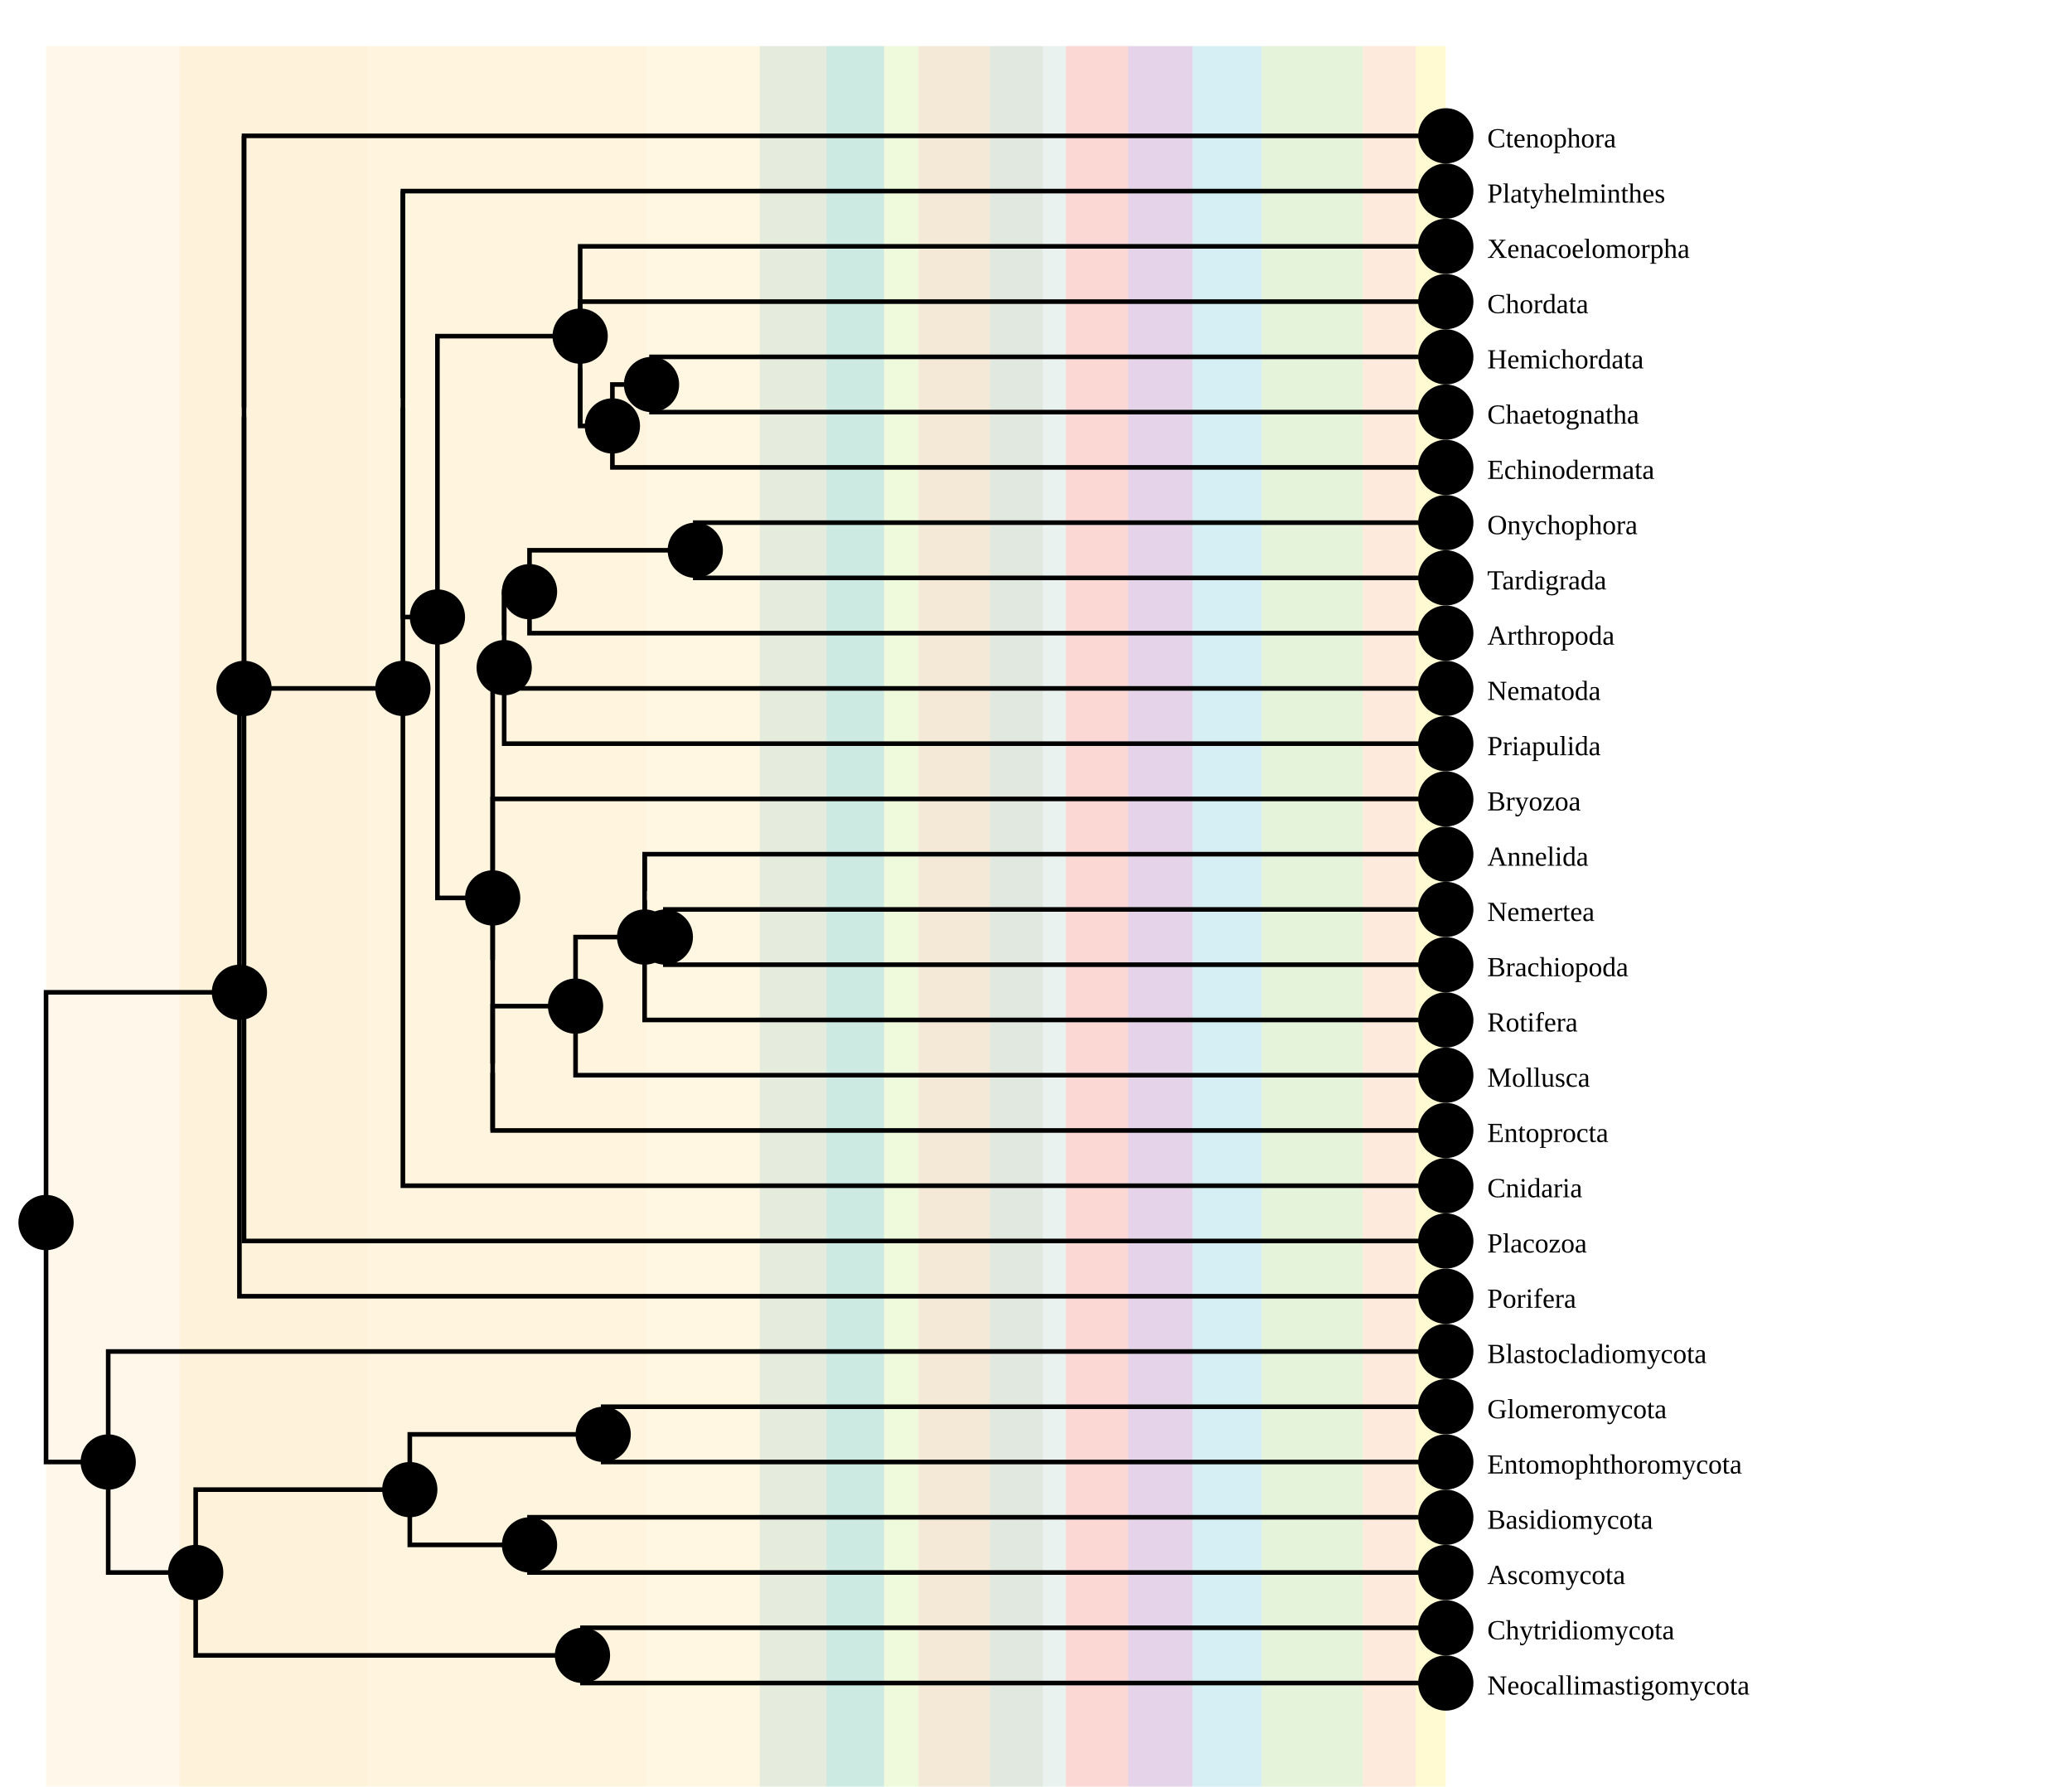
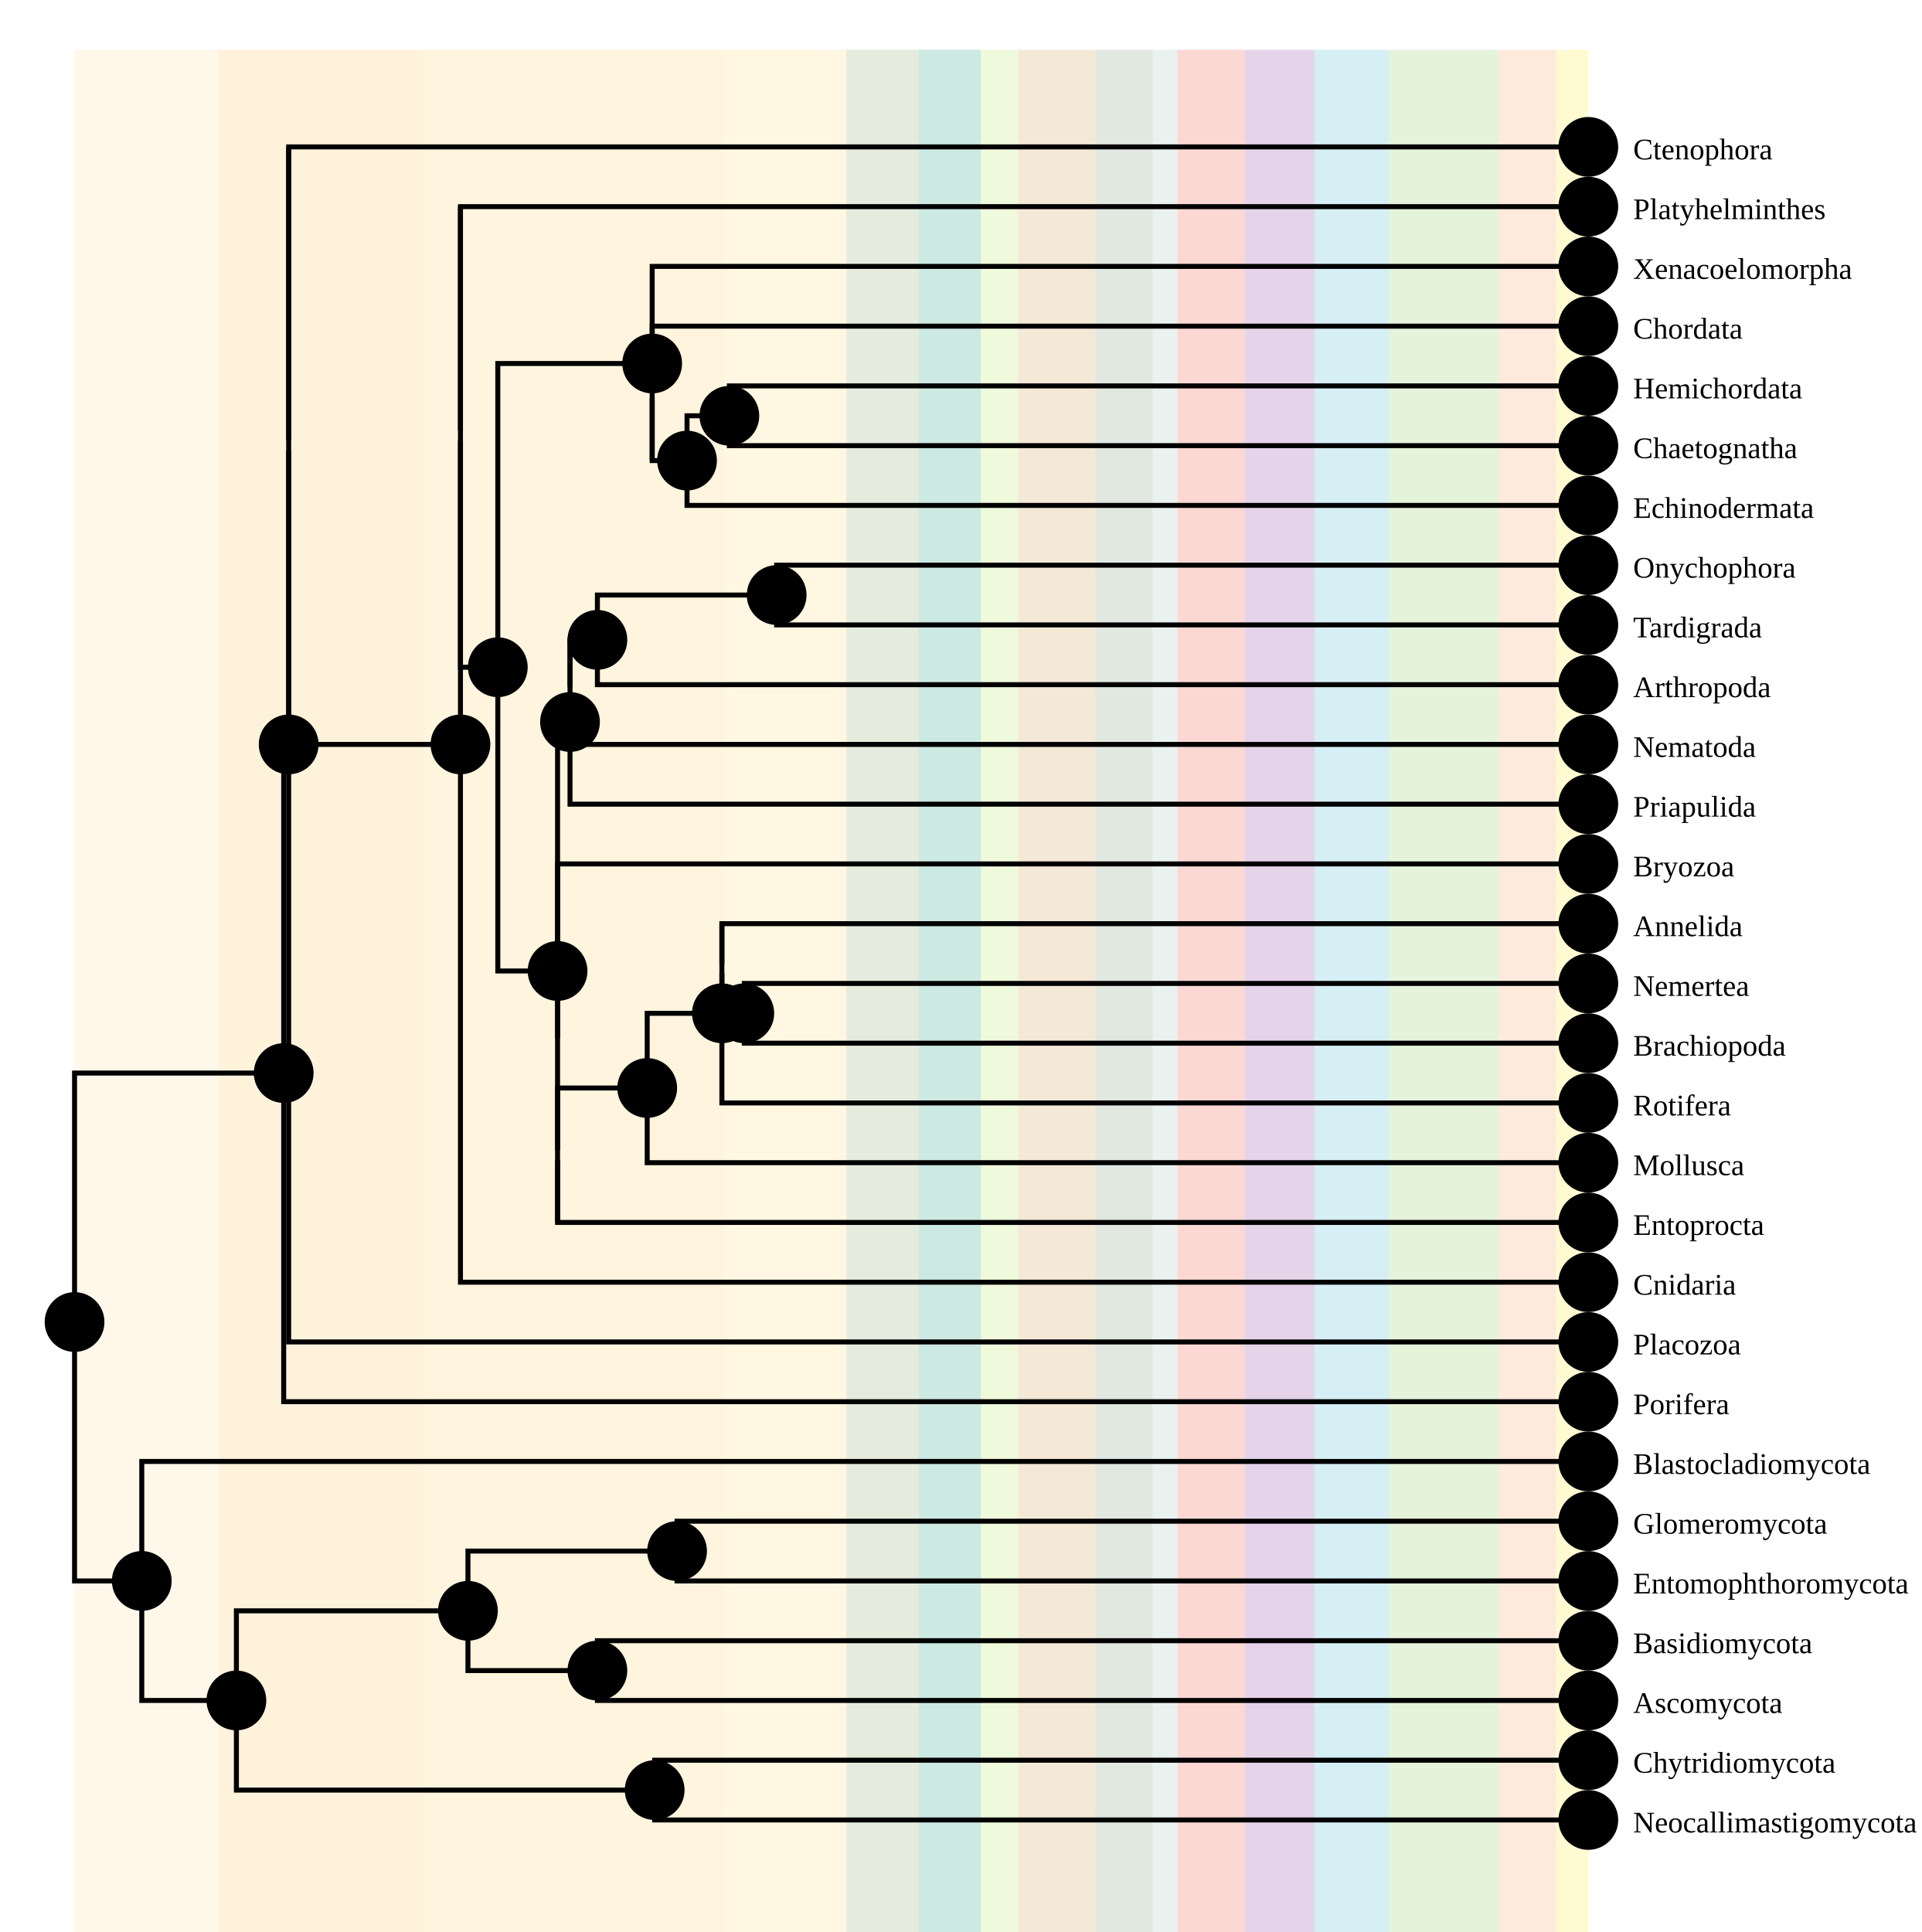
- <svg xmlns="http://www.w3.org/2000/svg" version="1.1" width="900" height="776" name="tree" y="0" viewBox="0 0 900 776">
+ <svg xmlns="http://www.w3.org/2000/svg" version="1.1" width="100%" height="776" name="tree" y="0">
  <g class="background" id="timetree-background-colors" bg-colors="periods">
    <polyline points="20,776 78,776 78,20 20,20 20,776" class="background" fill="#FED99A" fill-opacity="0.2" stroke="#aaaaaa" stroke-width="0" stroke-linecap="square" />
    <polyline points="78,776 160,776 160,20 78,20 78,776" class="background" fill="#FEBF4E" fill-opacity="0.2" stroke="#aaaaaa" stroke-width="0" stroke-linecap="square" />
    <polyline points="160,776 281,776 281,20 160,20 160,776" class="background" fill="#FECC5C" fill-opacity="0.2" stroke="#aaaaaa" stroke-width="0" stroke-linecap="square" />
    <polyline points="281,776 330,776 330,20 281,20 281,776" class="background" fill="#FED96A" fill-opacity="0.2" stroke="#aaaaaa" stroke-width="0" stroke-linecap="square" />
    <polyline points="330,776 359,776 359,20 330,20 330,776" class="background" fill="#7FA056" fill-opacity="0.2" stroke="#aaaaaa" stroke-width="0" stroke-linecap="square" />
    <polyline points="359,776 384,776 384,20 359,20 359,776" class="background" fill="#009270" fill-opacity="0.2" stroke="#aaaaaa" stroke-width="0" stroke-linecap="square" />
    <polyline points="384,776 399,776 399,20 384,20 384,776" class="background" fill="#B3E152" fill-opacity="0.2" stroke="#aaaaaa" stroke-width="0" stroke-linecap="square" />
    <polyline points="399,776 430,776 430,20 399,20 399,776" class="background" fill="#CB8C37" fill-opacity="0.2" stroke="#aaaaaa" stroke-width="0" stroke-linecap="square" />
    <polyline points="430,776 453,776 453,20 430,20 430,776" class="background" fill="#678F66" fill-opacity="0.2" stroke="#aaaaaa" stroke-width="0" stroke-linecap="square" />
    <polyline points="453,776 463,776 463,20 453,20 453,776" class="background" fill="#99C2B5" fill-opacity="0.2" stroke="#aaaaaa" stroke-width="0" stroke-linecap="square" />
    <polyline points="463,776 490,776 490,20 463,20 463,776" class="background" fill="#F04028" fill-opacity="0.2" stroke="#aaaaaa" stroke-width="0" stroke-linecap="square" />
    <polyline points="490,776 518,776 518,20 490,20 490,776" class="background" fill="#812B92" fill-opacity="0.2" stroke="#aaaaaa" stroke-width="0" stroke-linecap="square" />
    <polyline points="518,776 548,776 548,20 518,20 518,776" class="background" fill="#34B2C9" fill-opacity="0.2" stroke="#aaaaaa" stroke-width="0" stroke-linecap="square" />
    <polyline points="548,776 592,776 592,20 548,20 548,776" class="background" fill="#7FC64E" fill-opacity="0.2" stroke="#aaaaaa" stroke-width="0" stroke-linecap="square" />
    <polyline points="592,776 615,776 615,20 592,20 592,776" class="background" fill="#FD9A52" fill-opacity="0.2" stroke="#aaaaaa" stroke-width="0" stroke-linecap="square" />
    <polyline points="615,776 628,776 628,20 615,20 615,776" class="background" fill="#FFE619" fill-opacity="0.2" stroke="#aaaaaa" stroke-width="0" stroke-linecap="square" />
  </g>
  <g id="timetree-branches" class="branches" depth="unknown">
    <text x="646" y="64"> Ctenophora</text>
    <polyline points="106,177 106,59 628,59" fill="none" stroke="#000" stroke-width="2" />
    <circle cx="628" cy="59" r="4" stroke="#000" stroke-width="1" fill="#000" />
    <circle cx="628" cy="59" r="12" class="node" rank="phylum" otu="true" name="Ctenophora" time="" lncount="1" id="63" />
    <text x="646" y="88"> Platyhelminthes</text>
    <polyline points="175,173 175,83 628,83" fill="none" stroke="#000" stroke-width="2" />
    <circle cx="628" cy="83" r="4" stroke="#000" stroke-width="1" fill="#000" />
    <circle cx="628" cy="83" r="12" class="node" rank="phylum" otu="true" name="Platyhelminthes" time="" lncount="245" id="66" />
    <text x="646" y="112"> Xenacoelomorpha</text>
    <polyline points="252,144 252,107 628,107" fill="none" stroke="#000" stroke-width="2" />
    <circle cx="628" cy="107" r="4" stroke="#000" stroke-width="1" fill="#000" />
    <circle cx="628" cy="107" r="12" class="node" rank="phylum" otu="true" name="Xenacoelomorpha" time="" lncount="2" id="69" />
    <text x="646" y="136"> Chordata</text>
    <polyline points="252,156 252,131 628,131" fill="none" stroke="#000" stroke-width="2" />
    <circle cx="628" cy="131" r="4" stroke="#000" stroke-width="1" fill="#000" />
    <circle cx="628" cy="131" r="12" class="node" rank="phylum" otu="true" name="Chordata" time="" lncount="26811" id="71" />
    <text x="646" y="160"> Hemichordata</text>
    <polyline points="283,165 283,155 628,155" fill="none" stroke="#000" stroke-width="2" />
    <circle cx="628" cy="155" r="4" stroke="#000" stroke-width="1" fill="#000" />
    <circle cx="628" cy="155" r="12" class="node" rank="phylum" otu="true" name="Hemichordata" time="" lncount="1" id="74" />
    <text x="646" y="184"> Chaetognatha</text>
    <polyline points="283,169 283,179 628,179" fill="none" stroke="#000" stroke-width="2" />
    <circle cx="628" cy="179" r="4" stroke="#000" stroke-width="1" fill="#000" />
    <circle cx="628" cy="179" r="12" class="node" rank="phylum" otu="true" name="Chaetognatha" time="" lncount="1" id="75" />
    <polyline points="266,183 266,167 283,167" fill="none" stroke="#000" stroke-width="2" />
    <circle cx="283" cy="167" r="4" stroke="#000" stroke-width="1" fill="none" />
    <circle cx="283" cy="167" r="12" class="node" rank="unknown" cilo="0" cihi="0" isci="false" time="626" lncount="2" dof="Deuterostomia" id="73" />
    <text x="646" y="208"> Echinodermata</text>
    <polyline points="266,187 266,203 628,203" fill="none" stroke="#000" stroke-width="2" />
    <circle cx="628" cy="203" r="4" stroke="#000" stroke-width="1" fill="#000" />
    <circle cx="628" cy="203" r="12" class="node" rank="phylum" otu="true" name="Echinodermata" time="" lncount="215" id="76" />
    <polyline points="252,160 252,185 266,185" fill="none" stroke="#000" stroke-width="2" />
    <circle cx="266" cy="185" r="4" stroke="#000" stroke-width="1" fill="none" />
    <circle cx="266" cy="185" r="12" class="node" rank="unknown" cilo="485" cihi="829" isci="true" time="657" lncount="3" dof="Deuterostomia" id="72" />
    <line x1="252" y1="148" x2="252" y2="185" stroke="#000" stroke-width="2" />
    <polyline points="190,266 190,146 252,146" fill="none" stroke="#000" stroke-width="2" />
    <circle cx="252" cy="146" r="4" stroke="#000" stroke-width="1" fill="none" />
    <circle cx="252" cy="146" r="12" class="node" rank="unknown" cilo="0" cihi="0" isci="false" time="684" lncount="5" dof="Bilateria" id="68" />
    <text x="646" y="232"> Onychophora</text>
    <polyline points="302,237 302,227 628,227" fill="none" stroke="#000" stroke-width="2" />
    <circle cx="628" cy="227" r="4" stroke="#000" stroke-width="1" fill="#000" />
    <circle cx="628" cy="227" r="12" class="node" rank="phylum" otu="true" name="Onychophora" time="" lncount="27" id="82" />
    <text x="646" y="256"> Tardigrada</text>
    <polyline points="302,241 302,251 628,251" fill="none" stroke="#000" stroke-width="2" />
    <circle cx="628" cy="251" r="4" stroke="#000" stroke-width="1" fill="#000" />
    <circle cx="628" cy="251" r="12" class="node" rank="phylum" otu="true" name="Tardigrada" time="" lncount="6" id="83" />
    <polyline points="230,255 230,239 302,239" fill="none" stroke="#000" stroke-width="2" />
    <circle cx="302" cy="239" r="4" stroke="#000" stroke-width="1" fill="none" />
    <circle cx="302" cy="239" r="12" class="node" rank="unknown" cilo="557" cihi="660" isci="false" time="593" lncount="2" dof="Panarthropoda" id="81" />
    <text x="646" y="280"> Arthropoda</text>
    <polyline points="230,259 230,275 628,275" fill="none" stroke="#000" stroke-width="2" />
    <circle cx="628" cy="275" r="4" stroke="#000" stroke-width="1" fill="#000" />
    <circle cx="628" cy="275" r="12" class="node" rank="phylum" otu="true" name="Arthropoda" time="" lncount="19552" id="84" />
    <polyline points="219,276 219,257 230,257" fill="none" stroke="#000" stroke-width="2" />
    <circle cx="230" cy="257" r="4" stroke="#000" stroke-width="1" fill="#000" />
    <circle cx="230" cy="257" r="12" class="node" rank="no rank" cilo="548" cihi="898" isci="true" time="723" lncount="3" name="Panarthropoda" id="80" />
    <text x="646" y="304"> Nematoda</text>
    <polyline points="219,280 219,299 628,299" fill="none" stroke="#000" stroke-width="2" />
    <circle cx="628" cy="299" r="4" stroke="#000" stroke-width="1" fill="#000" />
    <circle cx="628" cy="299" r="12" class="node" rank="phylum" otu="true" name="Nematoda" time="" lncount="19" id="85" />
    <text x="646" y="328"> Priapulida</text>
    <polyline points="219,292 219,323 628,323" fill="none" stroke="#000" stroke-width="2" />
    <circle cx="628" cy="323" r="4" stroke="#000" stroke-width="1" fill="#000" />
    <circle cx="628" cy="323" r="12" class="node" rank="phylum" otu="true" name="Priapulida" time="" lncount="1" id="86" />
    <line x1="219" y1="257" x2="219" y2="288" stroke="#000" stroke-width="2" />
    <polyline points="214,388 214,290 219,290" fill="none" stroke="#000" stroke-width="2" />
    <circle cx="219" cy="290" r="4" stroke="#000" stroke-width="1" fill="#000" />
    <circle cx="219" cy="290" r="12" class="node" rank="no rank" cilo="677" cihi="1031" isci="true" time="743" lncount="5" name="Ecdysozoa" id="78" />
    <text x="646" y="352"> Bryozoa</text>
    <polyline points="214,417 214,347 628,347" fill="none" stroke="#000" stroke-width="2" />
    <circle cx="628" cy="347" r="4" stroke="#000" stroke-width="1" fill="#000" />
    <circle cx="628" cy="347" r="12" class="node" rank="phylum" otu="true" name="Bryozoa" time="" lncount="1" id="88" />
    <text x="646" y="376"> Annelida</text>
    <polyline points="280,387 280,371 628,371" fill="none" stroke="#000" stroke-width="2" />
    <circle cx="628" cy="371" r="4" stroke="#000" stroke-width="1" fill="#000" />
    <circle cx="628" cy="371" r="12" class="node" rank="phylum" otu="true" name="Annelida" time="" lncount="139" id="93" />
    <text x="646" y="400"> Nemertea</text>
    <polyline points="289,405 289,395 628,395" fill="none" stroke="#000" stroke-width="2" />
    <circle cx="628" cy="395" r="4" stroke="#000" stroke-width="1" fill="#000" />
    <circle cx="628" cy="395" r="12" class="node" rank="phylum" otu="true" name="Nemertea" time="" lncount="2" id="95" />
    <text x="646" y="424"> Brachiopoda</text>
    <polyline points="289,409 289,419 628,419" fill="none" stroke="#000" stroke-width="2" />
    <circle cx="628" cy="419" r="4" stroke="#000" stroke-width="1" fill="#000" />
    <circle cx="628" cy="419" r="12" class="node" rank="phylum" otu="true" name="Brachiopoda" time="" lncount="34" id="96" />
    <polyline points="280,391 280,407 289,407" fill="none" stroke="#000" stroke-width="2" />
    <circle cx="289" cy="407" r="4" stroke="#000" stroke-width="1" fill="none" />
    <circle cx="289" cy="407" r="12" class="node" rank="unknown" cilo="552" cihi="668" isci="false" time="617" lncount="2" dof="Lophotrochozoa" id="94" />
    <text x="646" y="448"> Rotifera</text>
    <polyline points="280,409 280,443 628,443" fill="none" stroke="#000" stroke-width="2" />
    <circle cx="628" cy="443" r="4" stroke="#000" stroke-width="1" fill="#000" />
    <circle cx="628" cy="443" r="12" class="node" rank="phylum" otu="true" name="Rotifera" time="" lncount="2" id="97" />
    <line x1="280" y1="371" x2="280" y2="405" stroke="#000" stroke-width="2" />
    <polyline points="250,435 250,407 280,407" fill="none" stroke="#000" stroke-width="2" />
    <circle cx="280" cy="407" r="4" stroke="#000" stroke-width="1" fill="none" />
    <circle cx="280" cy="407" r="12" class="node" rank="unknown" cilo="598" cihi="668" isci="false" time="633" lncount="4" dof="Lophotrochozoa" id="91" />
    <text x="646" y="472"> Mollusca</text>
    <polyline points="250,439 250,467 628,467" fill="none" stroke="#000" stroke-width="2" />
    <circle cx="628" cy="467" r="4" stroke="#000" stroke-width="1" fill="#000" />
    <circle cx="628" cy="467" r="12" class="node" rank="phylum" otu="true" name="Mollusca" time="" lncount="1977" id="98" />
    <polyline points="214,462 214,437 250,437" fill="none" stroke="#000" stroke-width="2" />
    <circle cx="250" cy="437" r="4" stroke="#000" stroke-width="1" fill="none" />
    <circle cx="250" cy="437" r="12" class="node" rank="unknown" cilo="585" cihi="790" isci="true" time="688" lncount="5" dof="Lophotrochozoa" id="90" />
    <text x="646" y="496"> Entoprocta</text>
    <polyline points="214,466 214,491 628,491" fill="none" stroke="#000" stroke-width="2" />
    <circle cx="628" cy="491" r="4" stroke="#000" stroke-width="1" fill="#000" />
    <circle cx="628" cy="491" r="12" class="node" rank="phylum" otu="true" name="Entoprocta" time="" lncount="1" id="99" />
    <line x1="214" y1="392" x2="214" y2="491" stroke="#000" stroke-width="2" />
    <polyline points="190,270 190,390 214,390" fill="none" stroke="#000" stroke-width="2" />
    <circle cx="214" cy="390" r="4" stroke="#000" stroke-width="1" fill="#000" />
    <circle cx="214" cy="390" r="12" class="node" rank="no rank" cilo="642" cihi="864" isci="true" time="753" lncount="12" name="Protostomia" id="77" />
    <polyline points="175,177 175,268 190,268" fill="none" stroke="#000" stroke-width="2" />
    <circle cx="190" cy="268" r="4" stroke="#000" stroke-width="1" fill="none" />
    <circle cx="190" cy="268" r="12" class="node" rank="unknown" cilo="678" cihi="916" isci="true" time="797" lncount="17" dof="Bilateria" id="67" />
    <text x="646" y="520"> Cnidaria</text>
    <polyline points="175,301 175,515 628,515" fill="none" stroke="#000" stroke-width="2" />
    <circle cx="628" cy="515" r="4" stroke="#000" stroke-width="1" fill="#000" />
    <circle cx="628" cy="515" r="12" class="node" rank="phylum" otu="true" name="Cnidaria" time="" lncount="714" id="100" />
    <line x1="175" y1="83" x2="175" y2="297" stroke="#000" stroke-width="2" />
    <polyline points="106,181 106,299 175,299" fill="none" stroke="#000" stroke-width="2" />
    <circle cx="175" cy="299" r="4" stroke="#000" stroke-width="1" fill="none" />
    <circle cx="175" cy="299" r="12" class="node" rank="unknown" cilo="611" cihi="1035" isci="true" time="824" lncount="19" dof="Eumetazoa" id="64" />
    <text x="646" y="544"> Placozoa</text>
    <polyline points="106,301 106,539 628,539" fill="none" stroke="#000" stroke-width="2" />
    <circle cx="628" cy="539" r="4" stroke="#000" stroke-width="1" fill="#000" />
    <circle cx="628" cy="539" r="12" class="node" rank="phylum" otu="true" name="Placozoa" time="" lncount="1" id="101" />
    <line x1="106" y1="59" x2="106" y2="297" stroke="#000" stroke-width="2" />
    <polyline points="104,429 104,299 106,299" fill="none" stroke="#000" stroke-width="2" />
    <circle cx="106" cy="299" r="4" stroke="#000" stroke-width="1" fill="none" />
    <circle cx="106" cy="299" r="12" class="node" rank="unknown" cilo="713" cihi="1147" isci="false" time="948" lncount="21" dof="Metazoa" id="61" />
    <text x="646" y="568"> Porifera</text>
    <polyline points="104,433 104,563 628,563" fill="none" stroke="#000" stroke-width="2" />
    <circle cx="628" cy="563" r="4" stroke="#000" stroke-width="1" fill="#000" />
    <circle cx="628" cy="563" r="12" class="node" rank="phylum" otu="true" name="Porifera" time="" lncount="64" id="102" />
    <polyline points="20,531 20,431 104,431" fill="none" stroke="#000" stroke-width="2" />
    <circle cx="104" cy="431" r="4" stroke="#000" stroke-width="1" fill="#000" />
    <circle cx="104" cy="431" r="12" class="node" rank="kingdom" cilo="757" cihi="1147" isci="false" time="952" lncount="22" name="Metazoa" id="60" />
    <circle cx="20" cy="531" r="4" fill="#000" />
    <circle cx="20" cy="531" r="12" class="node" rank="no rank" time="1105" cilo="749" cihi="1461" isci="true" lncount="29" name="Opisthokonta" id="59" />
    <text x="646" y="592"> Blastocladiomycota</text>
    <polyline points="47,633 47,587 628,587" fill="none" stroke="#000" stroke-width="2" />
    <circle cx="628" cy="587" r="4" stroke="#000" stroke-width="1" fill="#000" />
    <circle cx="628" cy="587" r="12" class="node" rank="phylum" otu="true" name="Blastocladiomycota" time="" lncount="1" id="104" />
    <text x="646" y="616"> Glomeromycota</text>
    <polyline points="262,621 262,611 628,611" fill="none" stroke="#000" stroke-width="2" />
    <circle cx="628" cy="611" r="4" stroke="#000" stroke-width="1" fill="#000" />
    <circle cx="628" cy="611" r="12" class="node" rank="phylum" otu="true" name="Glomeromycota" time="" lncount="1" id="108" />
    <text x="646" y="640"> Entomophthoromycota</text>
    <polyline points="262,625 262,635 628,635" fill="none" stroke="#000" stroke-width="2" />
    <circle cx="628" cy="635" r="4" stroke="#000" stroke-width="1" fill="#000" />
    <circle cx="628" cy="635" r="12" class="node" rank="phylum" otu="true" name="Entomophthoromycota" time="" lncount="31" id="109" />
    <polyline points="178,645 178,623 262,623" fill="none" stroke="#000" stroke-width="2" />
    <circle cx="262" cy="623" r="4" stroke="#000" stroke-width="1" fill="none" />
    <circle cx="262" cy="623" r="12" class="node" rank="unknown" cilo="482" cihi="850" isci="false" time="666" lncount="2" dof="Fungi" id="107" />
    <text x="646" y="664"> Basidiomycota</text>
    <polyline points="230,669 230,659 628,659" fill="none" stroke="#000" stroke-width="2" />
    <circle cx="628" cy="659" r="4" stroke="#000" stroke-width="1" fill="#000" />
    <circle cx="628" cy="659" r="12" class="node" rank="phylum" otu="true" name="Basidiomycota" time="" lncount="588" id="111" />
    <text x="646" y="688"> Ascomycota</text>
    <polyline points="230,673 230,683 628,683" fill="none" stroke="#000" stroke-width="2" />
    <circle cx="628" cy="683" r="4" stroke="#000" stroke-width="1" fill="#000" />
    <circle cx="628" cy="683" r="12" class="node" rank="phylum" otu="true" name="Ascomycota" time="" lncount="1652" id="112" />
    <polyline points="178,649 178,671 230,671" fill="none" stroke="#000" stroke-width="2" />
    <circle cx="230" cy="671" r="4" stroke="#000" stroke-width="1" fill="#000" />
    <circle cx="230" cy="671" r="12" class="node" rank="subkingdom" cilo="603" cihi="844" isci="true" time="723" lncount="2" name="Dikarya" id="110" />
    <polyline points="85,681 85,647 178,647" fill="none" stroke="#000" stroke-width="2" />
    <circle cx="178" cy="647" r="4" stroke="#000" stroke-width="1" fill="none" />
    <circle cx="178" cy="647" r="12" class="node" rank="unknown" cilo="604" cihi="909" isci="false" time="817" lncount="4" dof="Fungi" id="106" />
    <text x="646" y="712"> Chytridiomycota</text>
    <polyline points="253,717 253,707 628,707" fill="none" stroke="#000" stroke-width="2" />
    <circle cx="628" cy="707" r="4" stroke="#000" stroke-width="1" fill="#000" />
    <circle cx="628" cy="707" r="12" class="node" rank="phylum" otu="true" name="Chytridiomycota" time="" lncount="1" id="114" />
    <text x="646" y="736"> Neocallimastigomycota</text>
    <polyline points="253,721 253,731 628,731" fill="none" stroke="#000" stroke-width="2" />
    <circle cx="628" cy="731" r="4" stroke="#000" stroke-width="1" fill="#000" />
    <circle cx="628" cy="731" r="12" class="node" rank="phylum" otu="true" name="Neocallimastigomycota" time="" lncount="1" id="115" />
    <polyline points="85,685 85,719 253,719" fill="none" stroke="#000" stroke-width="2" />
    <circle cx="253" cy="719" r="4" stroke="#000" stroke-width="1" fill="none" />
    <circle cx="253" cy="719" r="12" class="node" rank="unknown" cilo="680.0" cihi="682.3" isci="false" time="682.0" lncount="2" dof="Fungi" id="113" />
    <polyline points="47,637 47,683 85,683" fill="none" stroke="#000" stroke-width="2" />
    <circle cx="85" cy="683" r="4" stroke="#000" stroke-width="1" fill="none" />
    <circle cx="85" cy="683" r="12" class="node" rank="unknown" cilo="690" cihi="1285" isci="true" time="987" lncount="6" dof="Fungi" id="105" />
    <polyline points="20,535 20,635 47,635" fill="none" stroke="#000" stroke-width="2" />
    <circle cx="47" cy="635" r="4" stroke="#000" stroke-width="1" fill="#000" />
    <circle cx="47" cy="635" r="12" class="node" rank="kingdom" cilo="779" cihi="1331" isci="true" time="1055" lncount="7" name="Fungi" id="103" />
  </g>
</svg>
